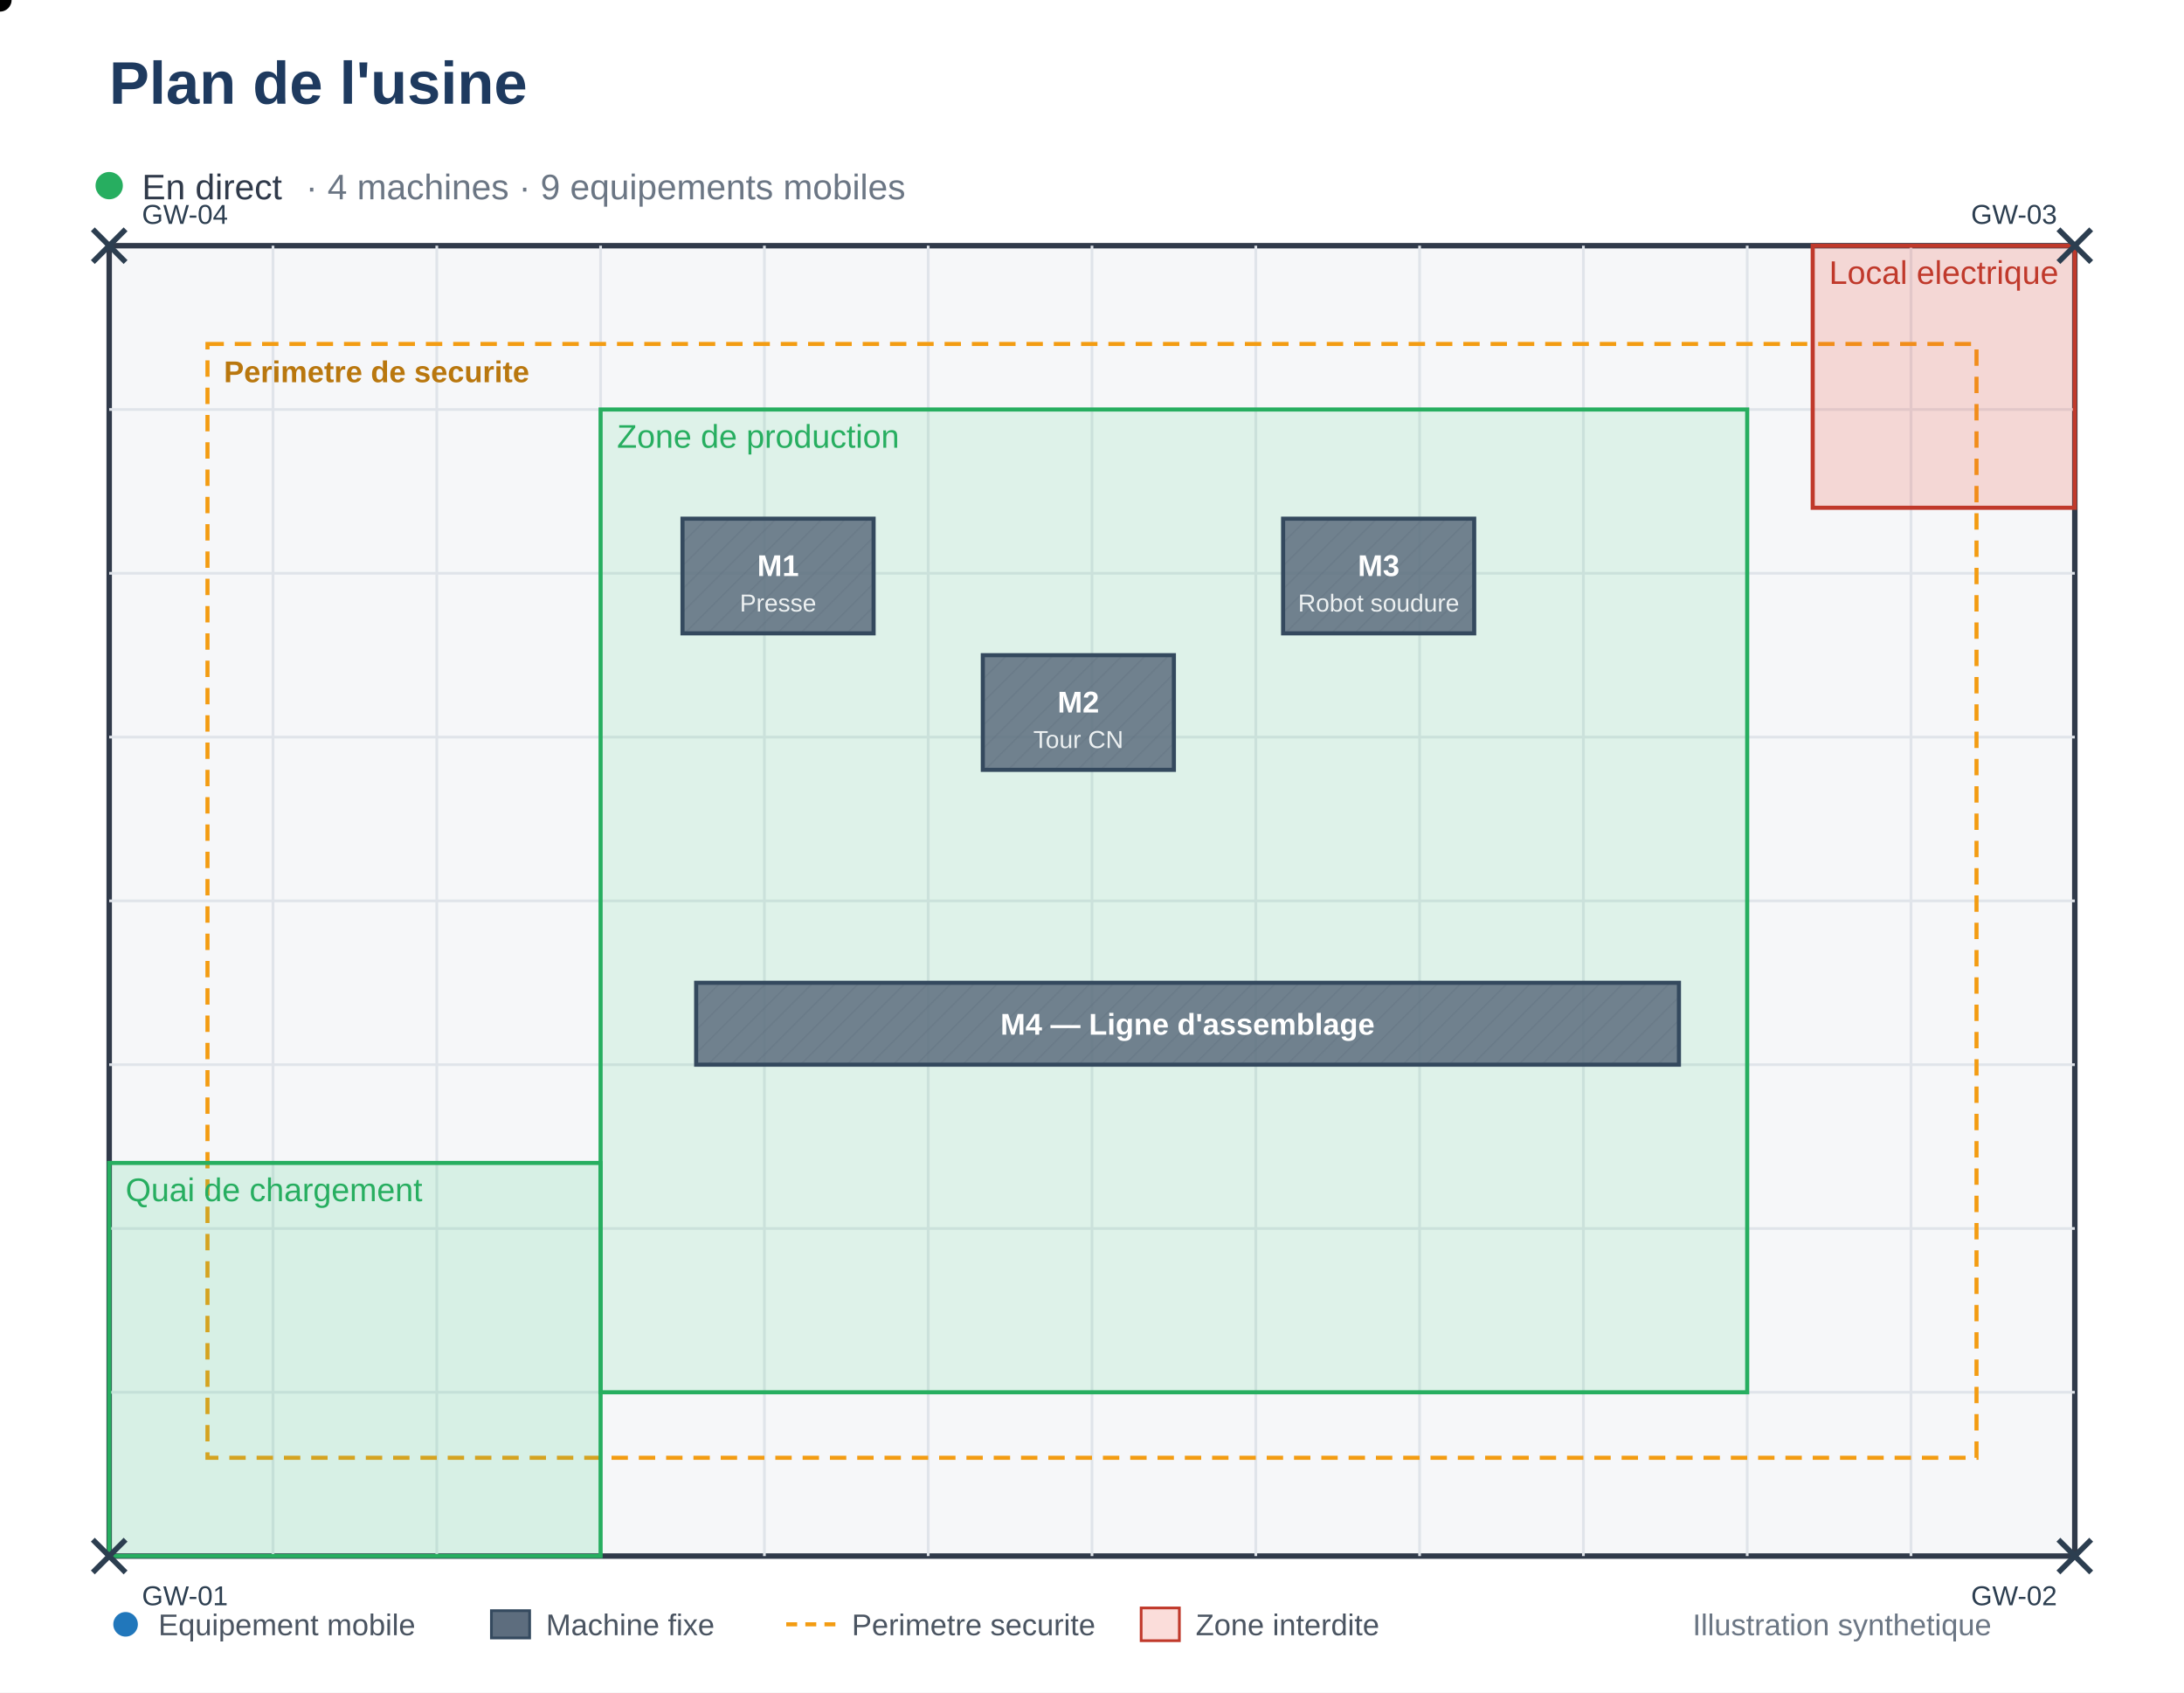
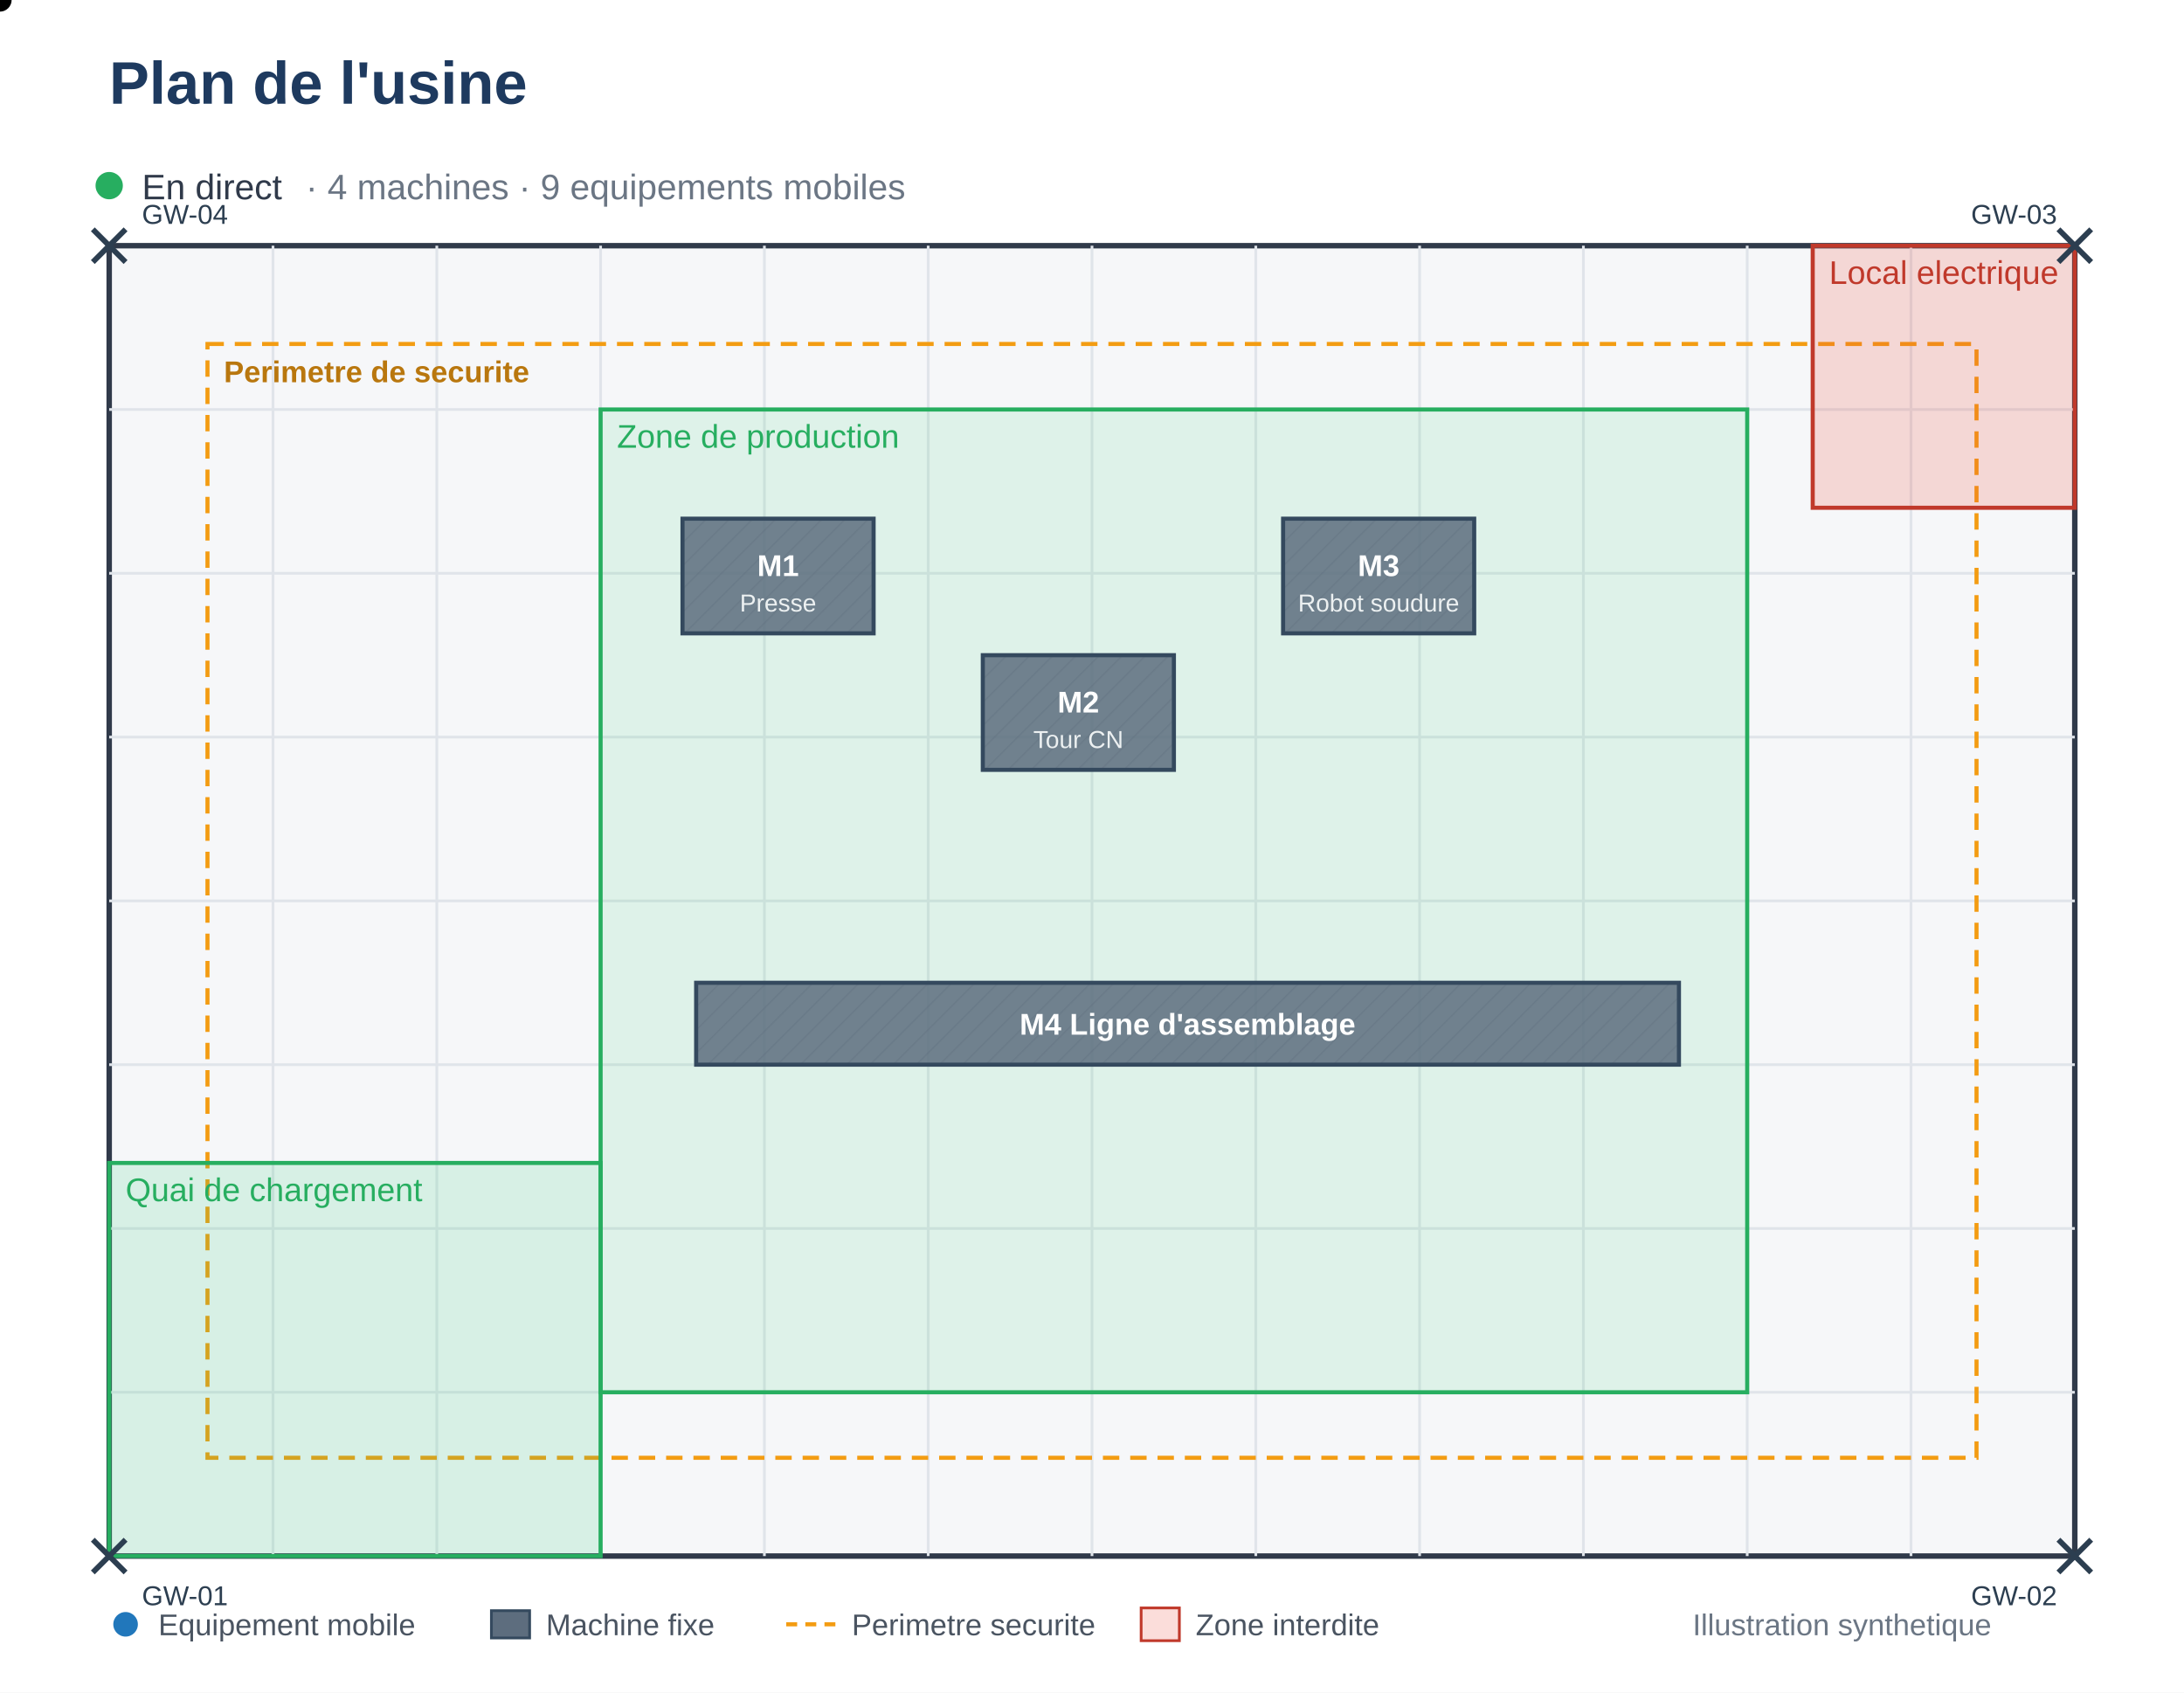
<svg xmlns="http://www.w3.org/2000/svg" viewBox="0 0 800 620" font-family="Segoe UI, Arial, sans-serif">
  <rect width="800" height="620" fill="#FFFFFF" />
  <text x="40" y="38" font-size="22" font-weight="700" fill="#1E3A5F">Plan de l'usine</text>
  <g transform="translate(40,68)">
    <circle cx="0" cy="0" r="5" fill="#27AE60" />
    <text x="12" y="5" font-size="13" fill="#303A4A">En direct</text>
    <text x="72" y="5" font-size="13" fill="#6B7684">· 4 machines · 9 equipements mobiles</text>
  </g>
  <rect x="40" y="90" width="720" height="480" fill="#F6F7F9" stroke="#303A4A" stroke-width="2" />
  <g stroke="#E0E4EA" stroke-width="1">
    <line x1="100" y1="90" x2="100" y2="570" />
    <line x1="160" y1="90" x2="160" y2="570" />
    <line x1="220" y1="90" x2="220" y2="570" />
    <line x1="280" y1="90" x2="280" y2="570" />
    <line x1="340" y1="90" x2="340" y2="570" />
    <line x1="400" y1="90" x2="400" y2="570" />
    <line x1="460" y1="90" x2="460" y2="570" />
    <line x1="520" y1="90" x2="520" y2="570" />
    <line x1="580" y1="90" x2="580" y2="570" />
    <line x1="640" y1="90" x2="640" y2="570" />
    <line x1="700" y1="90" x2="700" y2="570" />
    <line x1="40" y1="150" x2="760" y2="150" />
    <line x1="40" y1="210" x2="760" y2="210" />
    <line x1="40" y1="270" x2="760" y2="270" />
    <line x1="40" y1="330" x2="760" y2="330" />
    <line x1="40" y1="390" x2="760" y2="390" />
    <line x1="40" y1="450" x2="760" y2="450" />
    <line x1="40" y1="510" x2="760" y2="510" />
  </g>
  <g>
    <rect x="76" y="126" width="648" height="408" fill="none" stroke="#F39C12" stroke-width="1.5" stroke-dasharray="6,4" />
    <text x="82" y="140" font-size="11" font-weight="700" fill="#B9770E">Perimetre de securite</text>
  </g>
  <g>
    <rect x="40" y="426" width="180" height="144" fill="#2ECC71" fill-opacity="0.15" stroke="#27AE60" stroke-width="1.5" />
    <text x="46" y="440" font-size="12" fill="#27AE60">Quai de chargement</text>
  </g>
  <g>
    <rect x="220" y="150" width="420" height="360" fill="#2ECC71" fill-opacity="0.12" stroke="#27AE60" stroke-width="1.5" />
    <text x="226" y="164" font-size="12" fill="#27AE60">Zone de production</text>
  </g>
  <g>
    <rect x="664" y="90" width="96" height="96" fill="#E74C3C" fill-opacity="0.19" stroke="#C0392B" stroke-width="1.5" />
    <text x="670" y="104" font-size="12" fill="#C0392B">Local electrique</text>
  </g>
  <defs>
    <pattern id="hachures" patternUnits="userSpaceOnUse" width="6" height="6" patternTransform="rotate(45)">
      <line x1="0" y1="0" x2="0" y2="6" stroke="#5D6D7E" stroke-width="1" />
    </pattern>
  </defs>
  <g>
    <g transform="translate(250,190)">
      <rect width="70" height="42" fill="url(#hachures)" opacity="0.35" />
      <rect width="70" height="42" fill="#5D6D7E" fill-opacity="0.85" stroke="#34495E" stroke-width="1.5" />
      <text x="35" y="21" text-anchor="middle" font-size="11" font-weight="700" fill="#FFFFFF">M1</text>
      <text x="35" y="34" text-anchor="middle" font-size="9" fill="#ECF0F1">Presse</text>
    </g>
    <g transform="translate(360,240)">
      <rect width="70" height="42" fill="url(#hachures)" opacity="0.35" />
      <rect width="70" height="42" fill="#5D6D7E" fill-opacity="0.85" stroke="#34495E" stroke-width="1.5" />
      <text x="35" y="21" text-anchor="middle" font-size="11" font-weight="700" fill="#FFFFFF">M2</text>
      <text x="35" y="34" text-anchor="middle" font-size="9" fill="#ECF0F1">Tour CN</text>
    </g>
    <g transform="translate(470,190)">
      <rect width="70" height="42" fill="url(#hachures)" opacity="0.35" />
      <rect width="70" height="42" fill="#5D6D7E" fill-opacity="0.85" stroke="#34495E" stroke-width="1.5" />
      <text x="35" y="21" text-anchor="middle" font-size="11" font-weight="700" fill="#FFFFFF">M3</text>
      <text x="35" y="34" text-anchor="middle" font-size="9" fill="#ECF0F1">Robot soudure</text>
    </g>
    <g transform="translate(255,360)">
      <rect width="360" height="30" fill="url(#hachures)" opacity="0.35" />
      <rect width="360" height="30" fill="#5D6D7E" fill-opacity="0.85" stroke="#34495E" stroke-width="1.5" />
-       <text x="180" y="19" text-anchor="middle" font-size="11" font-weight="700" fill="#FFFFFF">M4 — Ligne d'assemblage</text>
+       <text x="180" y="19" text-anchor="middle" font-size="11" font-weight="700" fill="#FFFFFF">M4  Ligne d'assemblage</text>
    </g>
  </g>
  <g stroke="#2C3E50" stroke-width="2" fill="none">
    <line x1="34" y1="564" x2="46" y2="576" />
    <line x1="34" y1="576" x2="46" y2="564" />
    <line x1="754" y1="564" x2="766" y2="576" />
    <line x1="754" y1="576" x2="766" y2="564" />
    <line x1="754" y1="84" x2="766" y2="96" />
    <line x1="754" y1="96" x2="766" y2="84" />
    <line x1="34" y1="84" x2="46" y2="96" />
    <line x1="34" y1="96" x2="46" y2="84" />
  </g>
  <g fill="#2C3E50" font-size="10">
    <text x="52" y="588">GW-01</text>
    <text x="722" y="588">GW-02</text>
    <text x="722" y="82">GW-03</text>
    <text x="52" y="82">GW-04</text>
  </g>
  <defs>
    <path id="t1" d="M120,530 L160,510 L180,538 L140,550 Z" />
    <path id="t2" d="M300,470 L360,450 L340,500 L280,490 Z" />
    <path id="t3" d="M430,410 L490,400 L510,440 L450,450 Z" />
    <path id="t4" d="M600,240 L660,200 L710,140 L680,120 L620,200 L580,260 Z" />
    <path id="t5" d="M250,300 L310,280 L330,330 L270,340 Z" />
    <path id="t6" d="M540,300 L590,280 L620,340 L560,350 Z" />
    <path id="t7" d="M380,470 L450,450 L470,510 L410,520 Z" />
    <path id="t8" d="M560,220 L640,180 L710,140 L700,120 L640,140 L580,180 Z" />
    <path id="t9" d="M150,540 L100,545 L60,555 L52,552 L100,540 L150,530 Z" />
  </defs>
  <style>
    .pt { fill: #2177BB; stroke: #FFFFFF; stroke-width: 1.5; }
    .lbl { fill: #1A5D92; font-size: 11px; font-weight: 700; }
  </style>
  <g>
    <circle r="5" class="pt">
      <animateMotion dur="15s" repeatCount="indefinite" rotate="0">
        <mpath href="#t1" />
      </animateMotion>
    </circle>
    <text class="lbl" dx="7" dy="-6">EQ-01
      <animateMotion dur="15s" repeatCount="indefinite" rotate="0">
        <mpath href="#t1" />
      </animateMotion>
    </text>
  </g>
  <g>
    <circle r="5" class="pt">
      <animateMotion dur="15s" begin="1s" repeatCount="indefinite" rotate="0">
        <mpath href="#t2" />
      </animateMotion>
    </circle>
    <text class="lbl" dx="7" dy="-6">EQ-02
      <animateMotion dur="15s" begin="1s" repeatCount="indefinite" rotate="0">
        <mpath href="#t2" />
      </animateMotion>
    </text>
  </g>
  <g>
    <circle r="5" class="pt">
      <animateMotion dur="15s" begin="2s" repeatCount="indefinite" rotate="0">
        <mpath href="#t3" />
      </animateMotion>
    </circle>
    <text class="lbl" dx="7" dy="-6">EQ-03
      <animateMotion dur="15s" begin="2s" repeatCount="indefinite" rotate="0">
        <mpath href="#t3" />
      </animateMotion>
    </text>
  </g>
  <g>
    <circle r="5" stroke="#FFFFFF" stroke-width="1.5">
      <animate attributeName="fill" dur="15s" repeatCount="indefinite" values="#2177BB;#2177BB;#C0392B;#C0392B;#2177BB;#2177BB" keyTimes="0;0.36;0.4;0.56;0.6;1" />
      <animateMotion dur="15s" repeatCount="indefinite" rotate="0">
        <mpath href="#t4" />
      </animateMotion>
    </circle>
    <text dx="7" dy="-6" font-size="11" font-weight="700">
      <animate attributeName="fill" dur="15s" repeatCount="indefinite" values="#1A5D92;#1A5D92;#943126;#943126;#1A5D92;#1A5D92" keyTimes="0;0.36;0.4;0.56;0.6;1" />
      EQ-04
      <animateMotion dur="15s" repeatCount="indefinite" rotate="0">
        <mpath href="#t4" />
      </animateMotion>
    </text>
  </g>
  <g>
    <circle r="5" class="pt">
      <animateMotion dur="15s" begin="3s" repeatCount="indefinite" rotate="0">
        <mpath href="#t5" />
      </animateMotion>
    </circle>
    <text class="lbl" dx="7" dy="-6">EQ-05
      <animateMotion dur="15s" begin="3s" repeatCount="indefinite" rotate="0">
        <mpath href="#t5" />
      </animateMotion>
    </text>
  </g>
  <g>
    <circle r="5" class="pt">
      <animateMotion dur="15s" begin="1.5s" repeatCount="indefinite" rotate="0">
        <mpath href="#t6" />
      </animateMotion>
    </circle>
    <text class="lbl" dx="7" dy="-6">EQ-06
      <animateMotion dur="15s" begin="1.5s" repeatCount="indefinite" rotate="0">
        <mpath href="#t6" />
      </animateMotion>
    </text>
  </g>
  <g>
    <circle r="5" class="pt">
      <animateMotion dur="15s" begin="2.5s" repeatCount="indefinite" rotate="0">
        <mpath href="#t7" />
      </animateMotion>
    </circle>
    <text class="lbl" dx="7" dy="-6">EQ-07
      <animateMotion dur="15s" begin="2.5s" repeatCount="indefinite" rotate="0">
        <mpath href="#t7" />
      </animateMotion>
    </text>
  </g>
  <g>
    <circle r="5" stroke="#FFFFFF" stroke-width="1.5">
      <animate attributeName="fill" dur="15s" begin="4s" repeatCount="indefinite" values="#2177BB;#2177BB;#C0392B;#C0392B;#2177BB;#2177BB" keyTimes="0;0.26;0.3;0.43;0.46;1" />
      <animateMotion dur="15s" begin="4s" repeatCount="indefinite" rotate="0">
        <mpath href="#t8" />
      </animateMotion>
    </circle>
    <text dx="7" dy="-6" font-size="11" font-weight="700">
      <animate attributeName="fill" dur="15s" begin="4s" repeatCount="indefinite" values="#1A5D92;#1A5D92;#943126;#943126;#1A5D92;#1A5D92" keyTimes="0;0.26;0.3;0.43;0.46;1" />
      EQ-08
      <animateMotion dur="15s" begin="4s" repeatCount="indefinite" rotate="0">
        <mpath href="#t8" />
      </animateMotion>
    </text>
  </g>
  <g>
    <circle r="5" stroke="#FFFFFF" stroke-width="1.5">
      <animate attributeName="fill" dur="15s" repeatCount="indefinite" values="#2177BB;#2177BB;#F39C12;#F39C12;#2177BB;#2177BB" keyTimes="0;0.33;0.37;0.55;0.6;1" />
      <animateMotion dur="15s" repeatCount="indefinite" rotate="0">
        <mpath href="#t9" />
      </animateMotion>
    </circle>
    <text dx="7" dy="-6" font-size="11" font-weight="700">
      <animate attributeName="fill" dur="15s" repeatCount="indefinite" values="#1A5D92;#1A5D92;#B9770E;#B9770E;#1A5D92;#1A5D92" keyTimes="0;0.33;0.37;0.55;0.6;1" />
      EQ-09
      <animateMotion dur="15s" repeatCount="indefinite" rotate="0">
        <mpath href="#t9" />
      </animateMotion>
    </text>
  </g>
  <g transform="translate(40,595)" font-size="11" fill="#4A5461">
    <circle cx="6" cy="0" r="5" fill="#2177BB" stroke="#FFFFFF" stroke-width="1" />
    <text x="18" y="4">Equipement mobile</text>
    <rect x="140" y="-5" width="14" height="10" fill="#5D6D7E" stroke="#34495E" />
    <text x="160" y="4">Machine fixe</text>
    <line x1="248" y1="0" x2="266" y2="0" stroke="#F39C12" stroke-width="1.5" stroke-dasharray="4,3" />
    <text x="272" y="4">Perimetre securite</text>
    <rect x="378" y="-6" width="14" height="12" fill="#E74C3C" fill-opacity="0.19" stroke="#C0392B" />
    <text x="398" y="4">Zone interdite</text>
    <text x="580" y="4" fill="#6B7684">Illustration synthetique</text>
  </g>
</svg>
